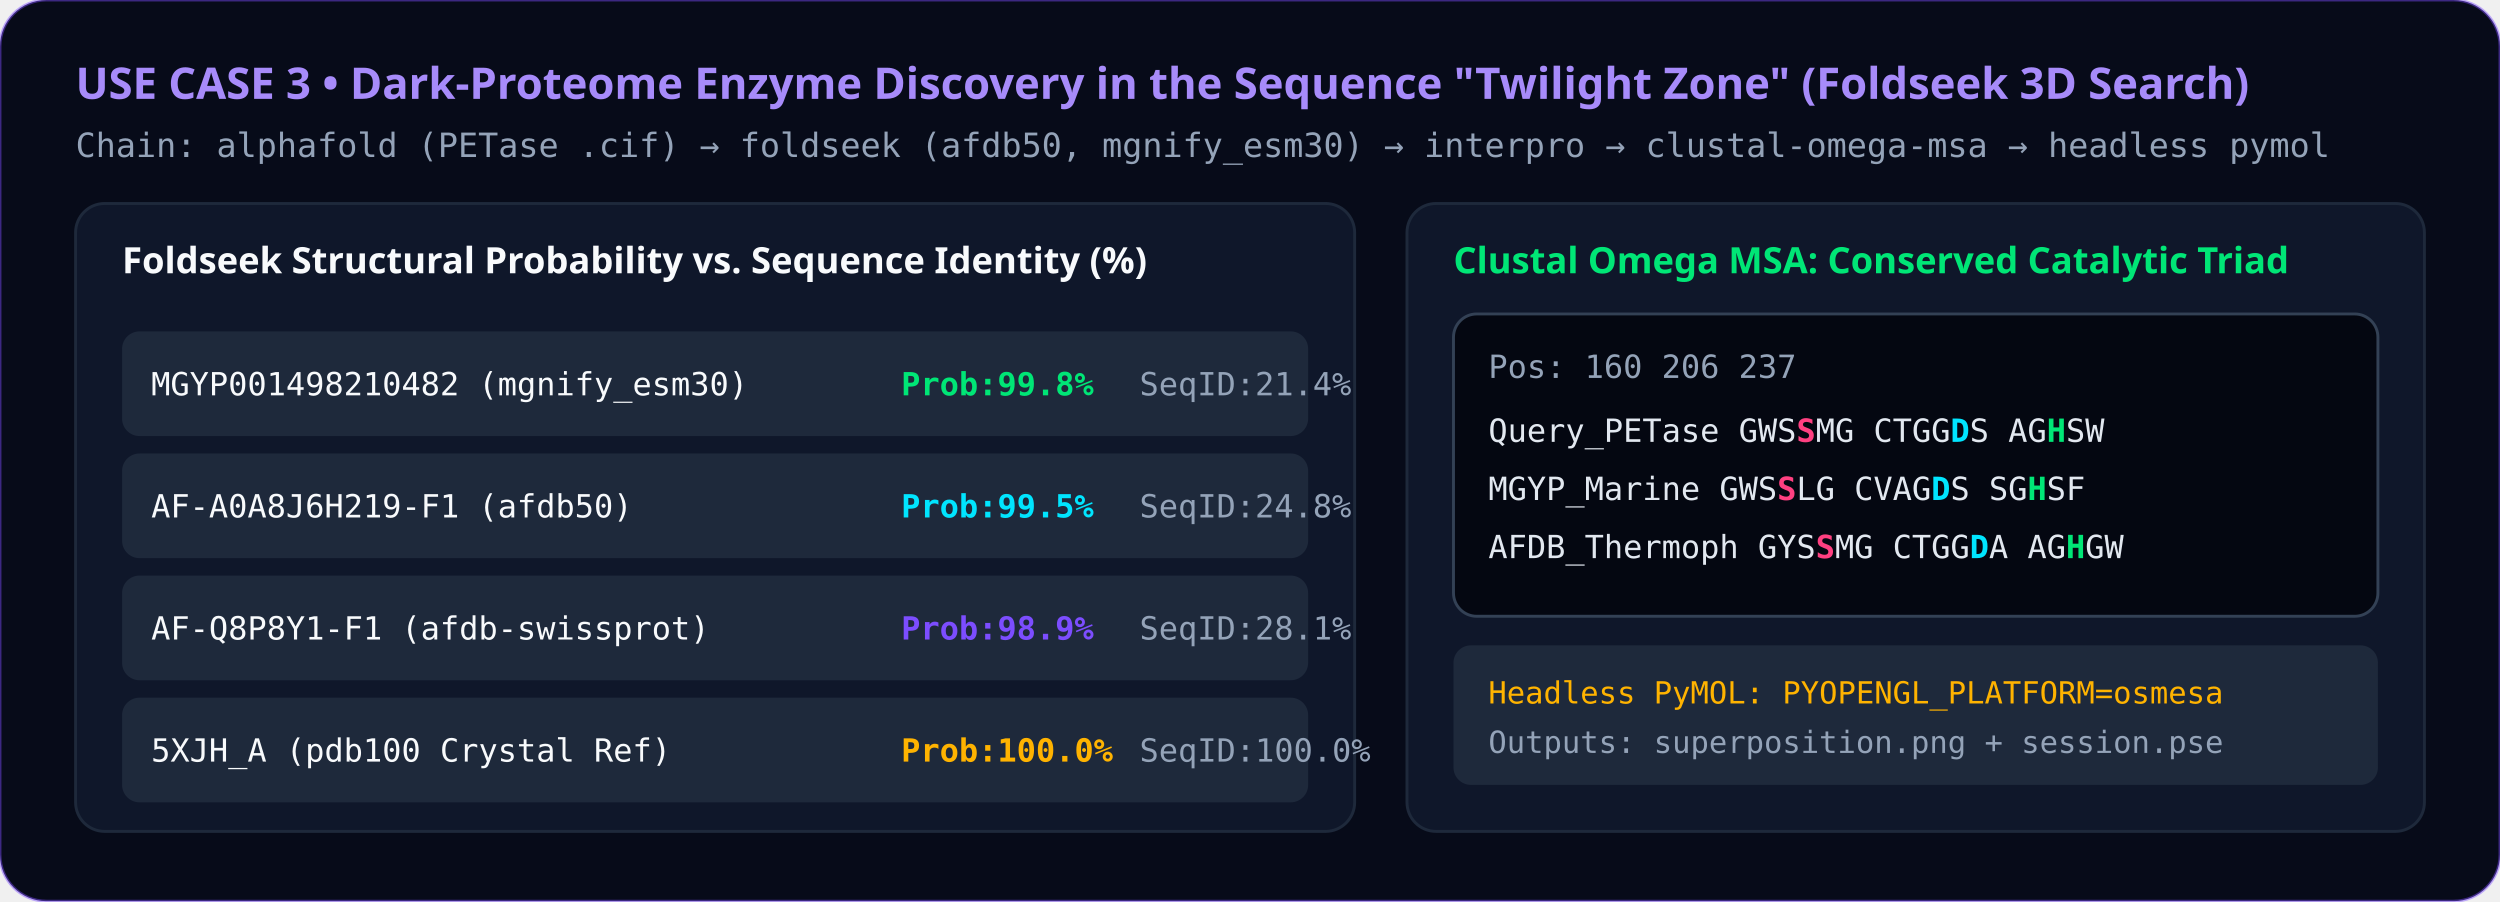
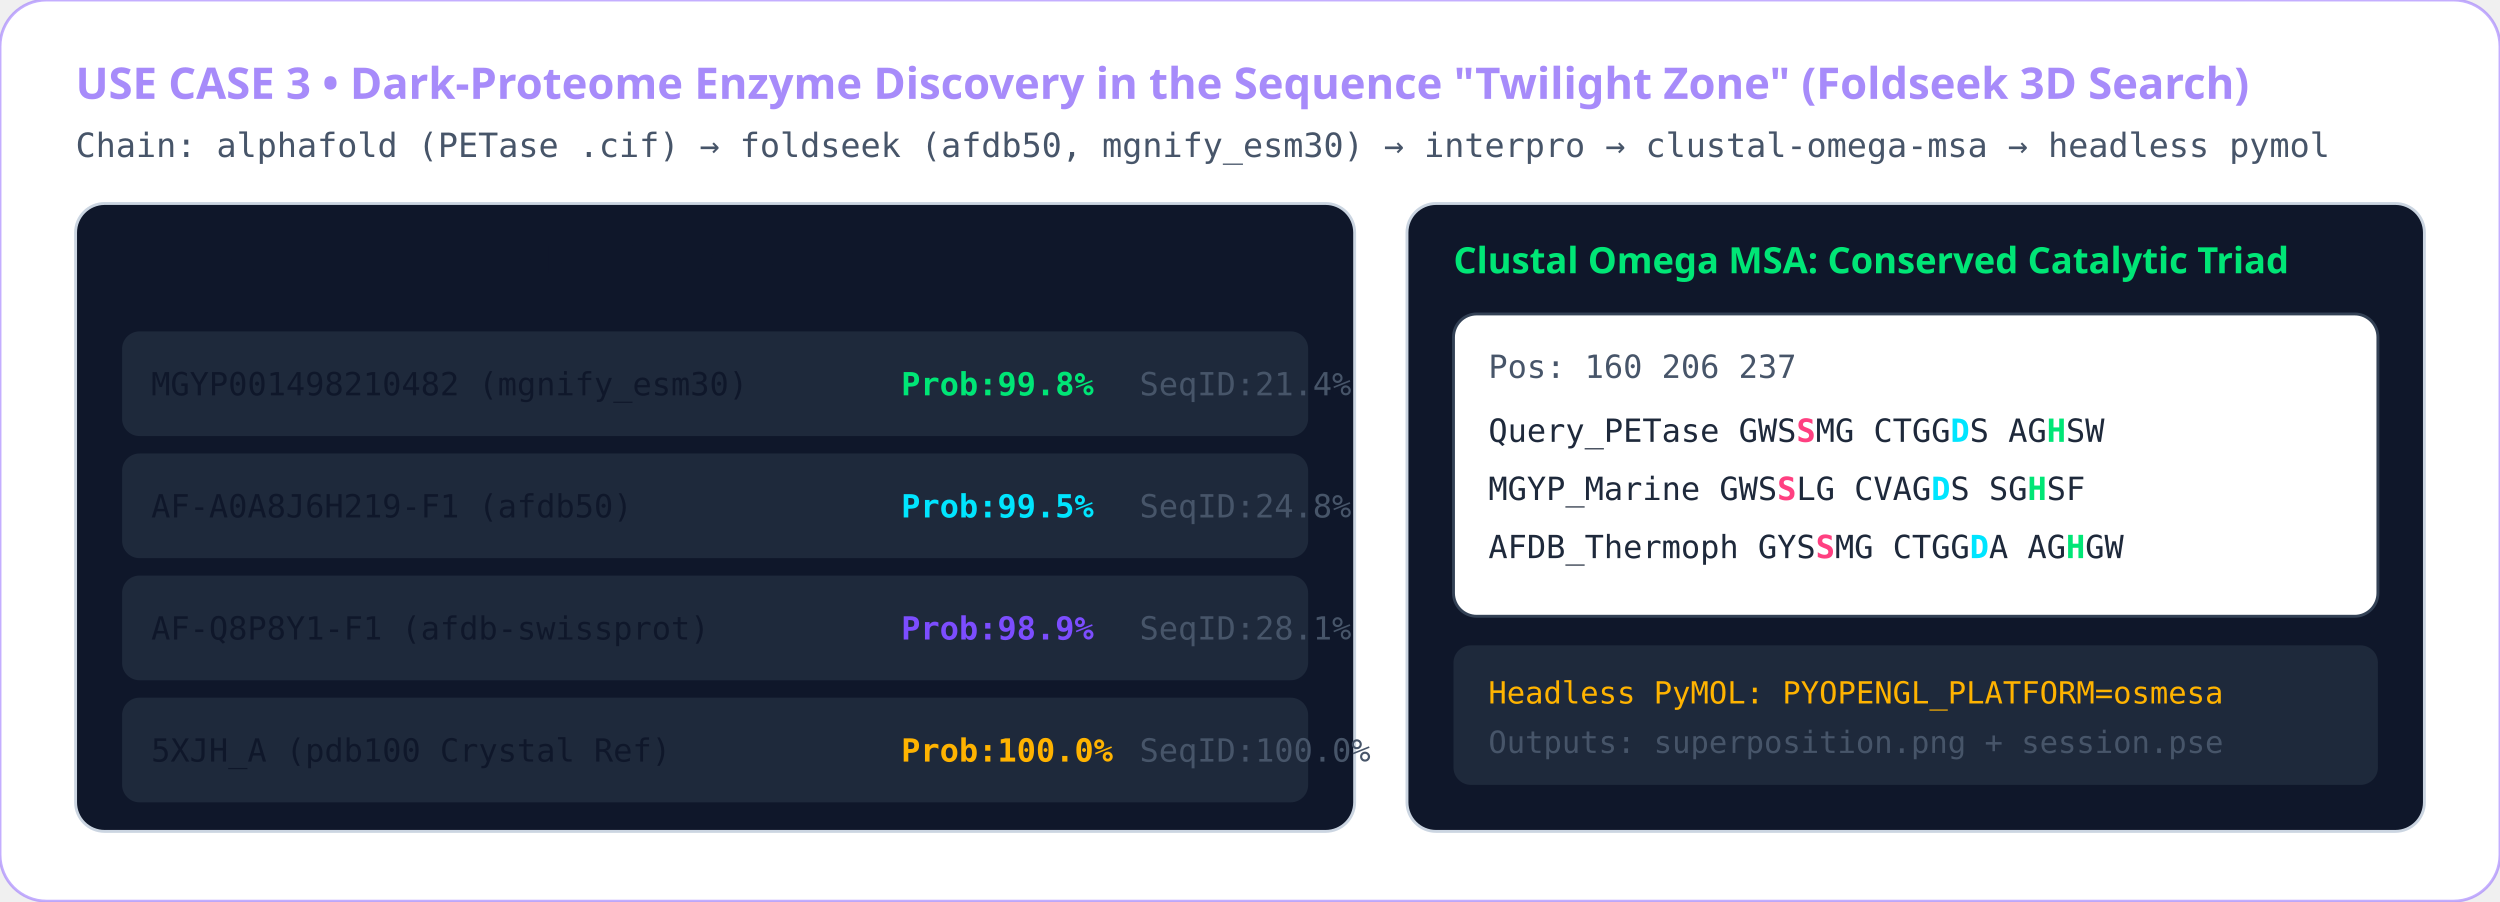
<svg xmlns="http://www.w3.org/2000/svg" viewBox="0 0 860 310" width="860" height="310">
-   <rect width="860" height="310" rx="16" fill="#070B19" stroke="#7C4DFF" stroke-opacity="0.45" />
+   <rect width="860" height="310" rx="16" fill="#FFFFFF" stroke="#7C4DFF" stroke-opacity="0.45" />
  <text x="26" y="34" fill="#A78BFA" font-family="sans-serif" font-size="15" font-weight="bold">USE CASE 3 • Dark-Proteome Enzyme Discovery in the Sequence "Twilight Zone" (Foldseek 3D Search)</text>
-   <text x="26" y="54" fill="#94A3B8" font-family="monospace" font-size="11.5">Chain: alphafold (PETase .cif) → foldseek (afdb50, mgnify_esm30) → interpro → clustal-omega-msa → headless pymol</text>
-   <rect x="26" y="70" width="440" height="216" rx="10" fill="#0F172A" stroke="#1E293B" />
-   <text x="42" y="94" fill="#F8FAFC" font-family="sans-serif" font-size="12.5" font-weight="bold">Foldseek Structural Probability vs. Sequence Identity (%)</text>
+   <text x="26" y="54" fill="#475569" font-family="monospace" font-size="11.5">Chain: alphafold (PETase .cif) → foldseek (afdb50, mgnify_esm30) → interpro → clustal-omega-msa → headless pymol</text>
+   <rect x="26" y="70" width="440" height="216" rx="10" fill="#0F172A" stroke="#CBD5E1" />
+   <text x="42" y="94" fill="#0F172A" font-family="sans-serif" font-size="12.5" font-weight="bold">Foldseek Structural Probability vs. Sequence Identity (%)</text>
  <rect x="42" y="114" width="408" height="36" rx="6" fill="#1E293B" />
-   <text x="52" y="136" fill="#F8FAFC" font-family="monospace" font-size="11">MGYP001498210482 (mgnify_esm30)</text>
+   <text x="52" y="136" fill="#0F172A" font-family="monospace" font-size="11">MGYP001498210482 (mgnify_esm30)</text>
  <text x="310" y="136" fill="#00E676" font-family="monospace" font-size="11" font-weight="bold">Prob:99.8%</text>
-   <text x="392" y="136" fill="#94A3B8" font-family="monospace" font-size="11">SeqID:21.4%</text>
+   <text x="392" y="136" fill="#475569" font-family="monospace" font-size="11">SeqID:21.4%</text>
  <rect x="42" y="156" width="408" height="36" rx="6" fill="#1E293B" />
-   <text x="52" y="178" fill="#F8FAFC" font-family="monospace" font-size="11">AF-A0A8J6H219-F1 (afdb50)</text>
+   <text x="52" y="178" fill="#0F172A" font-family="monospace" font-size="11">AF-A0A8J6H219-F1 (afdb50)</text>
  <text x="310" y="178" fill="#00E5FF" font-family="monospace" font-size="11" font-weight="bold">Prob:99.5%</text>
-   <text x="392" y="178" fill="#94A3B8" font-family="monospace" font-size="11">SeqID:24.8%</text>
+   <text x="392" y="178" fill="#475569" font-family="monospace" font-size="11">SeqID:24.8%</text>
  <rect x="42" y="198" width="408" height="36" rx="6" fill="#1E293B" />
-   <text x="52" y="220" fill="#F8FAFC" font-family="monospace" font-size="11">AF-Q8P8Y1-F1 (afdb-swissprot)</text>
+   <text x="52" y="220" fill="#0F172A" font-family="monospace" font-size="11">AF-Q8P8Y1-F1 (afdb-swissprot)</text>
  <text x="310" y="220" fill="#7C4DFF" font-family="monospace" font-size="11" font-weight="bold">Prob:98.9%</text>
-   <text x="392" y="220" fill="#94A3B8" font-family="monospace" font-size="11">SeqID:28.1%</text>
+   <text x="392" y="220" fill="#475569" font-family="monospace" font-size="11">SeqID:28.1%</text>
  <rect x="42" y="240" width="408" height="36" rx="6" fill="#1E293B" />
-   <text x="52" y="262" fill="#F8FAFC" font-family="monospace" font-size="11">5XJH_A (pdb100 Crystal Ref)</text>
+   <text x="52" y="262" fill="#0F172A" font-family="monospace" font-size="11">5XJH_A (pdb100 Crystal Ref)</text>
  <text x="310" y="262" fill="#FFB300" font-family="monospace" font-size="11" font-weight="bold">Prob:100.0%</text>
-   <text x="392" y="262" fill="#94A3B8" font-family="monospace" font-size="11">SeqID:100.0%</text>
-   <rect x="484" y="70" width="350" height="216" rx="10" fill="#0F172A" stroke="#1E293B" />
+   <text x="392" y="262" fill="#475569" font-family="monospace" font-size="11">SeqID:100.0%</text>
+   <rect x="484" y="70" width="350" height="216" rx="10" fill="#0F172A" stroke="#CBD5E1" />
  <text x="500" y="94" fill="#00E676" font-family="sans-serif" font-size="12.5" font-weight="bold">Clustal Omega MSA: Conserved Catalytic Triad</text>
-   <rect x="500" y="108" width="318" height="104" rx="8" fill="#040711" stroke="#334155" />
-   <text x="512" y="130" fill="#94A3B8" font-family="monospace" font-size="11"> Pos:          160       206       237</text>
-   <text x="512" y="152" fill="#E2E8F0" font-family="monospace" font-size="11">Query_PETase   GWS<tspan fill="#FF4081" font-weight="bold">S</tspan>MG   CTGG<tspan fill="#00E5FF" font-weight="bold">D</tspan>S   AG<tspan fill="#00E676" font-weight="bold">H</tspan>SW</text>
-   <text x="512" y="172" fill="#E2E8F0" font-family="monospace" font-size="11">MGYP_Marine    GWS<tspan fill="#FF4081" font-weight="bold">S</tspan>LG   CVAG<tspan fill="#00E5FF" font-weight="bold">D</tspan>S   SG<tspan fill="#00E676" font-weight="bold">H</tspan>SF</text>
-   <text x="512" y="192" fill="#E2E8F0" font-family="monospace" font-size="11">AFDB_Thermoph  GYS<tspan fill="#FF4081" font-weight="bold">S</tspan>MG   CTGG<tspan fill="#00E5FF" font-weight="bold">D</tspan>A   AG<tspan fill="#00E676" font-weight="bold">H</tspan>GW</text>
+   <rect x="500" y="108" width="318" height="104" rx="8" fill="#FFFFFF" stroke="#334155" />
+   <text x="512" y="130" fill="#475569" font-family="monospace" font-size="11"> Pos:          160       206       237</text>
+   <text x="512" y="152" fill="#1E293B" font-family="monospace" font-size="11">Query_PETase   GWS<tspan fill="#FF4081" font-weight="bold">S</tspan>MG   CTGG<tspan fill="#00E5FF" font-weight="bold">D</tspan>S   AG<tspan fill="#00E676" font-weight="bold">H</tspan>SW</text>
+   <text x="512" y="172" fill="#1E293B" font-family="monospace" font-size="11">MGYP_Marine    GWS<tspan fill="#FF4081" font-weight="bold">S</tspan>LG   CVAG<tspan fill="#00E5FF" font-weight="bold">D</tspan>S   SG<tspan fill="#00E676" font-weight="bold">H</tspan>SF</text>
+   <text x="512" y="192" fill="#1E293B" font-family="monospace" font-size="11">AFDB_Thermoph  GYS<tspan fill="#FF4081" font-weight="bold">S</tspan>MG   CTGG<tspan fill="#00E5FF" font-weight="bold">D</tspan>A   AG<tspan fill="#00E676" font-weight="bold">H</tspan>GW</text>
  <rect x="500" y="222" width="318" height="48" rx="6" fill="#1E293B" />
  <text x="512" y="242" fill="#FFB300" font-family="monospace" font-size="10.5">Headless PyMOL: PYOPENGL_PLATFORM=osmesa</text>
-   <text x="512" y="259" fill="#94A3B8" font-family="monospace" font-size="10.5">Outputs: superposition.png + session.pse</text>
+   <text x="512" y="259" fill="#475569" font-family="monospace" font-size="10.5">Outputs: superposition.png + session.pse</text>
</svg>
